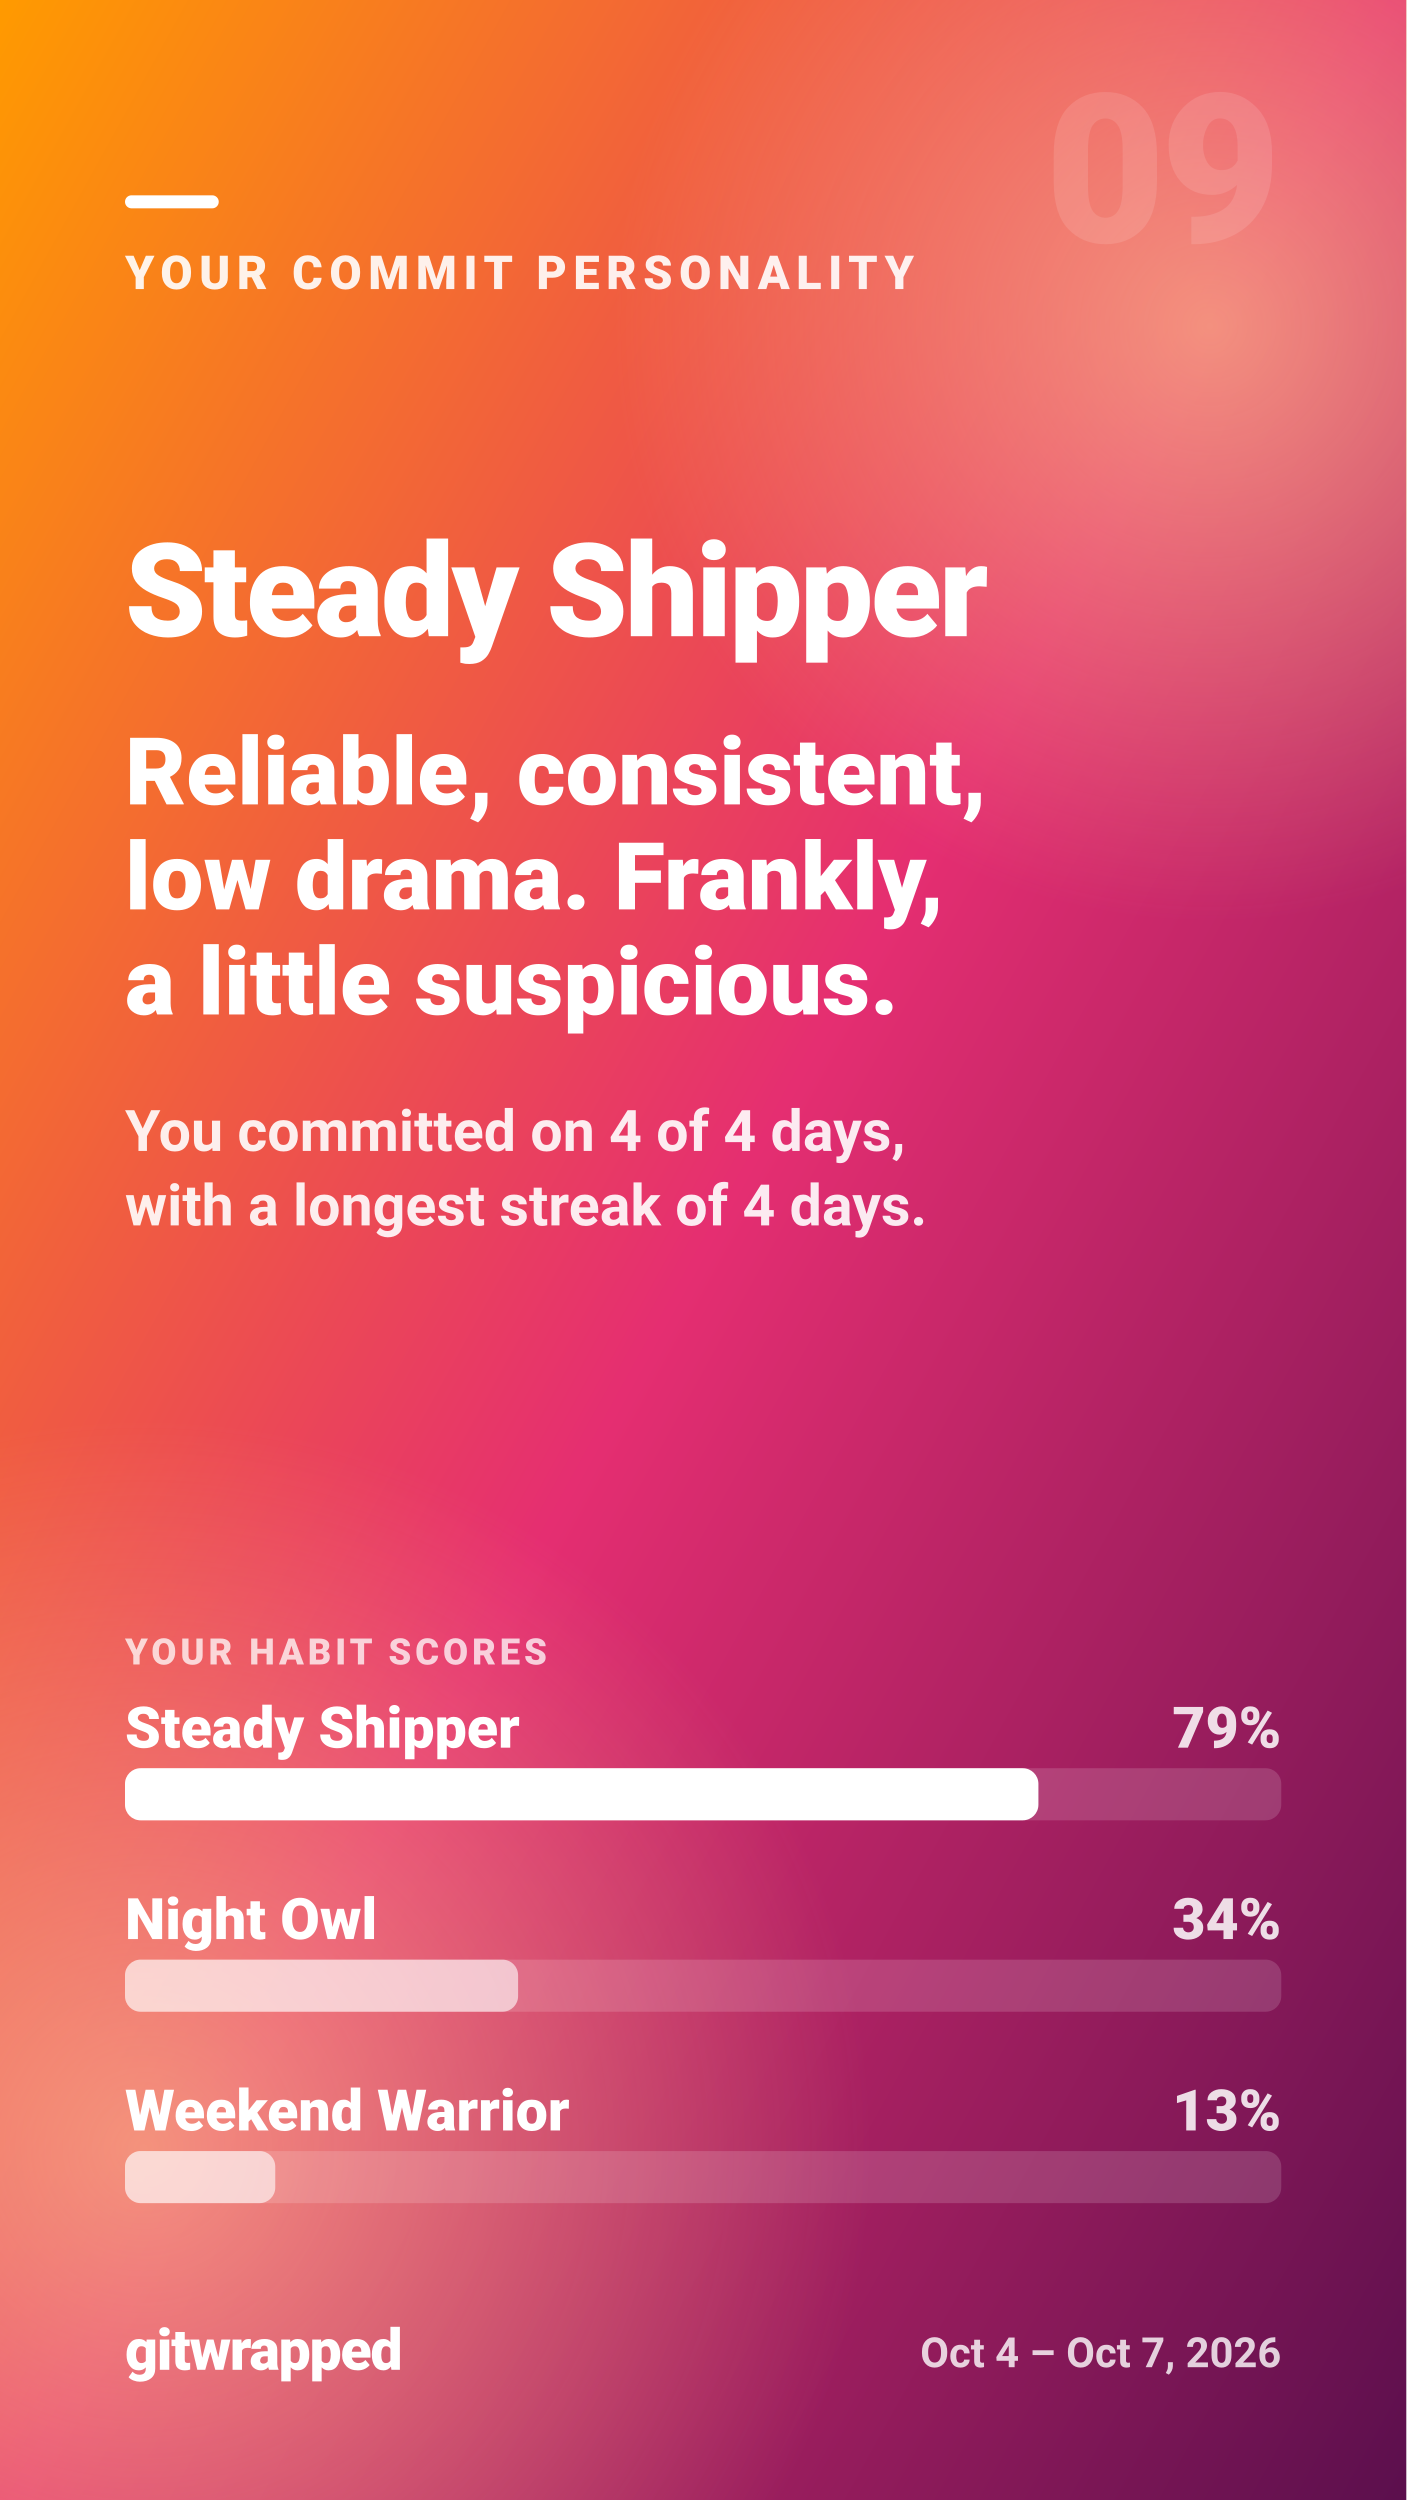
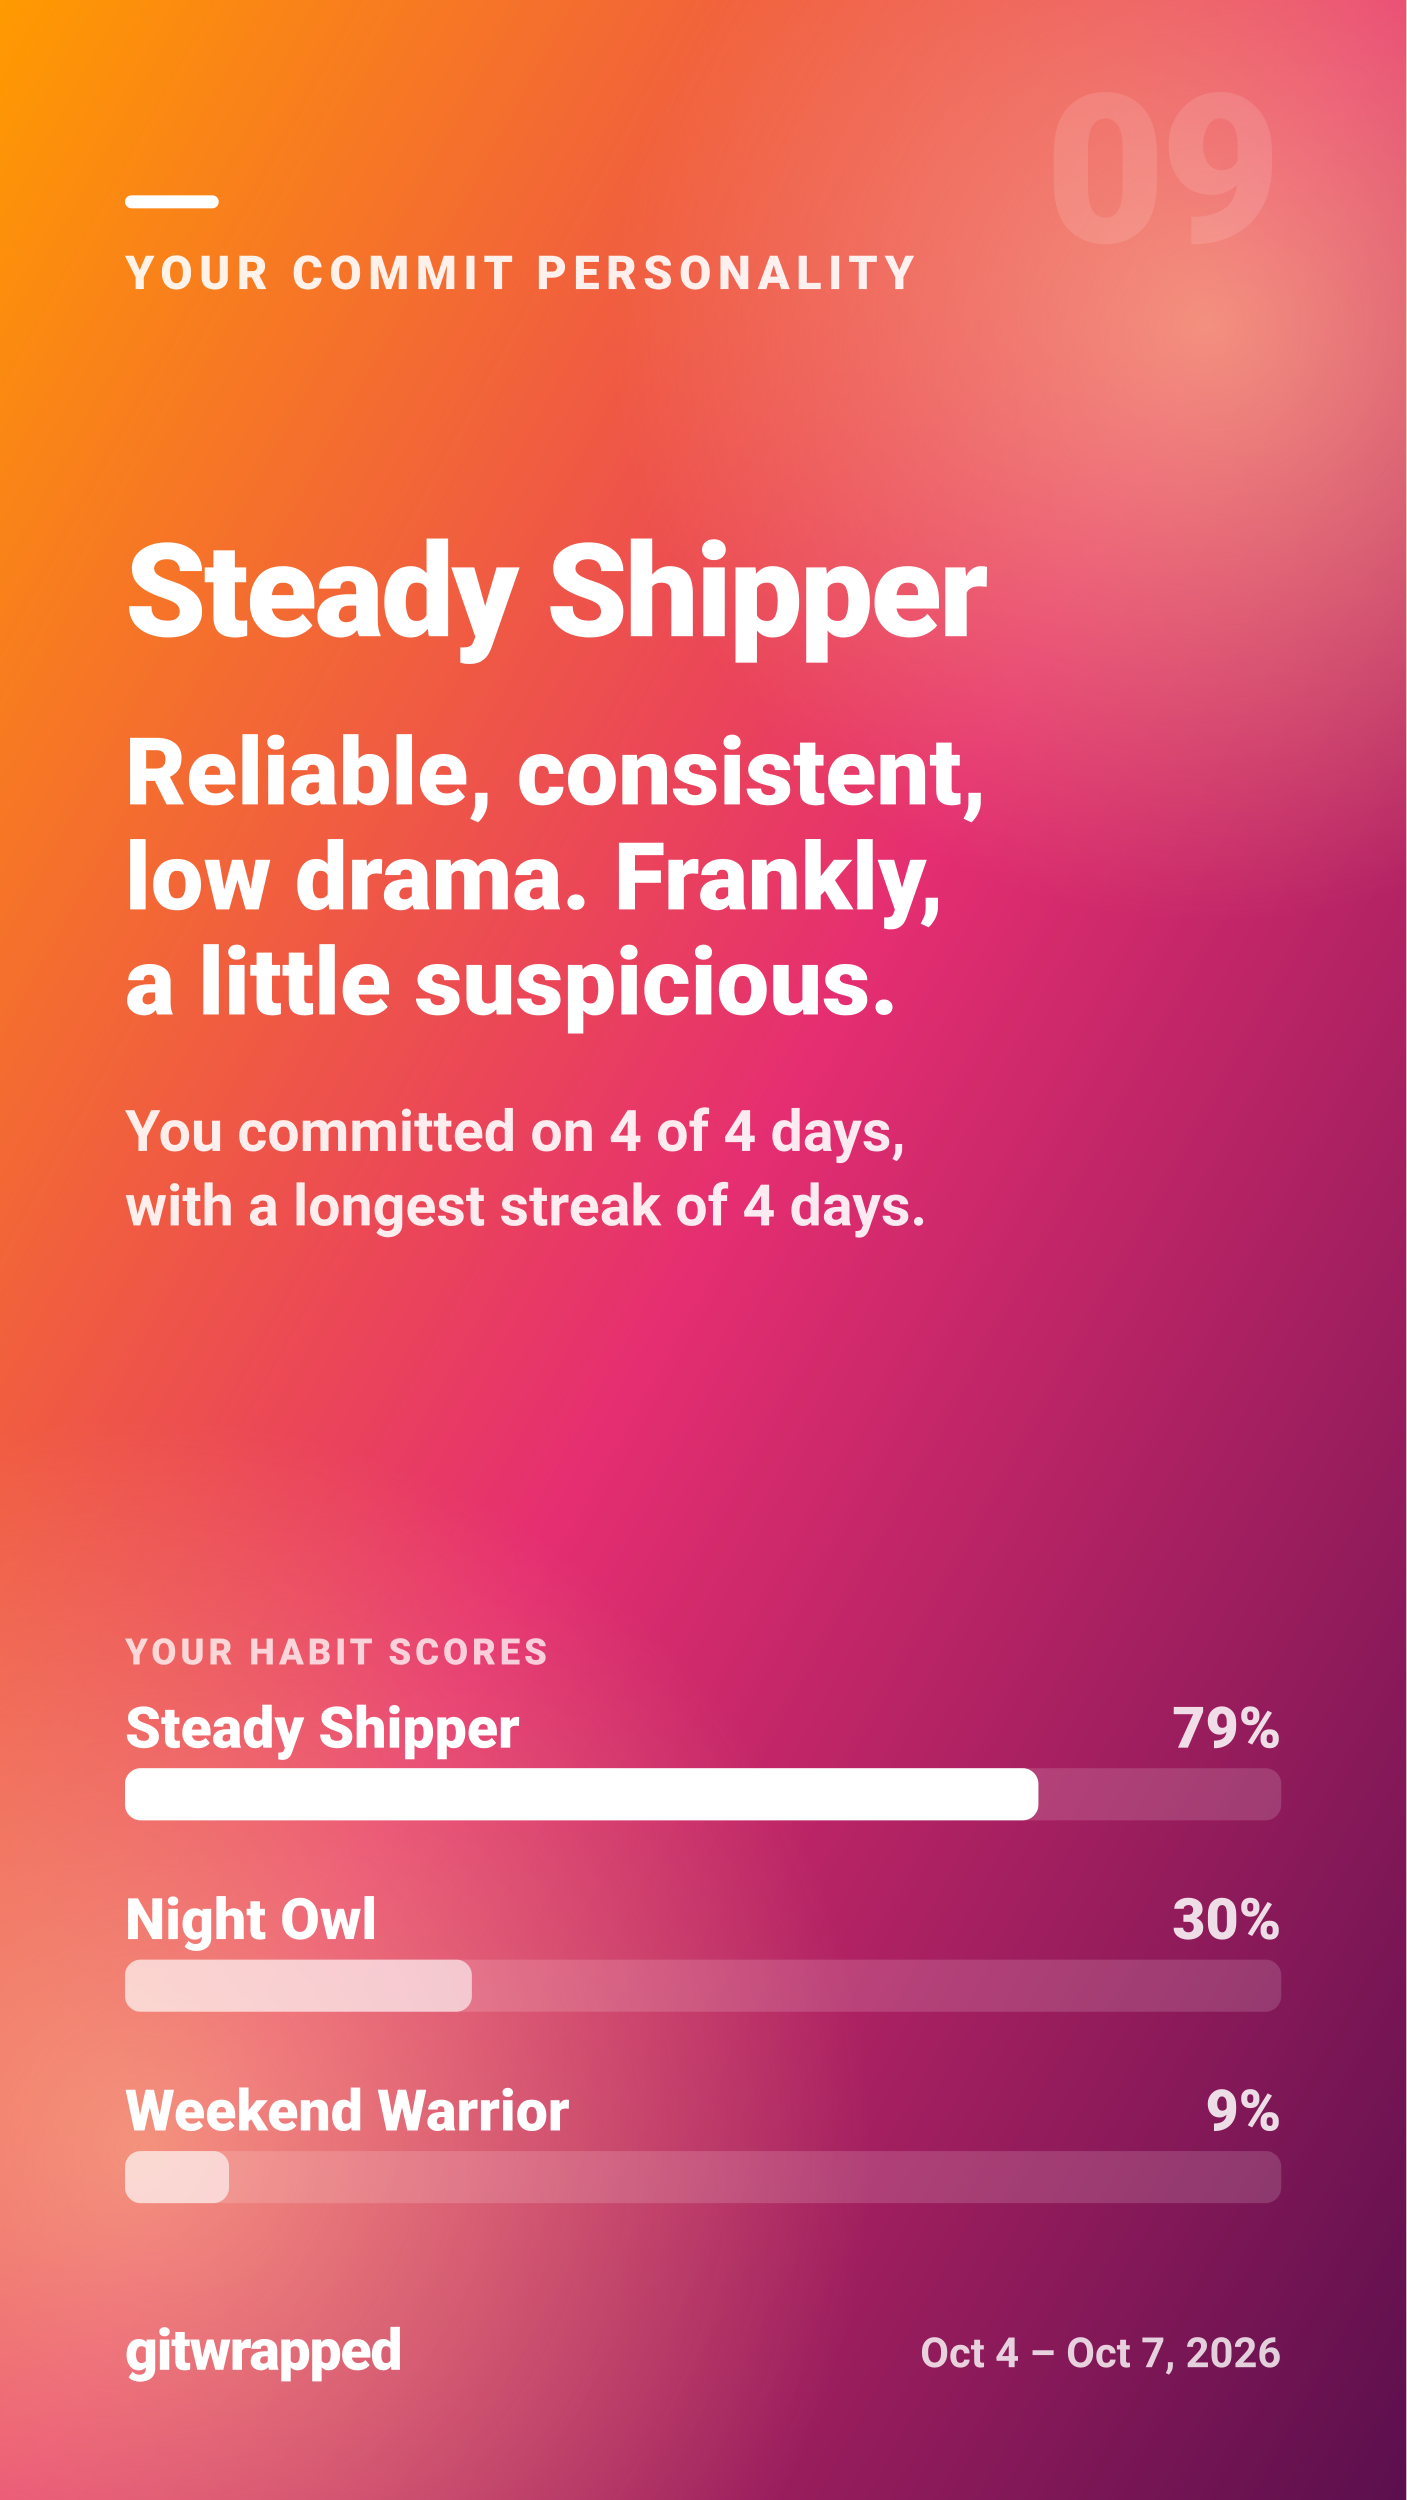
<svg xmlns="http://www.w3.org/2000/svg" width="1080" height="1920" viewBox="0 0 1080 1920" role="img" aria-label="YOUR COMMIT PERSONALITY — Steady Shipper — Reliable, consistent, low drama. Frankly, a little suspicious.">
  <defs>
    <linearGradient id="gw-personality-bg" x1="0" y1="0" x2="1" y2="1">
      <stop offset="0.00" stop-color="#ff9a00" />
      <stop offset="0.50" stop-color="#e52e71" />
      <stop offset="1.00" stop-color="#5b0f4d" />
    </linearGradient>
    <radialGradient id="gw-personality-glow">
      <stop offset="0" stop-color="#ffe08a" stop-opacity="0.55" />
      <stop offset="1" stop-color="#ffe08a" stop-opacity="0" />
    </radialGradient>
  </defs>
  <rect width="1080" height="1920" fill="url(#gw-personality-bg)" />
  <circle cx="930" cy="250" r="460" fill="url(#gw-personality-glow)" />
  <circle cx="110" cy="1650" r="560" fill="url(#gw-personality-glow)" />
  <g fill="#ffffff" font-family="system-ui, -apple-system, 'Segoe UI', Roboto, Helvetica, Arial, sans-serif">
    <text x="984" y="186" font-size="160" font-weight="900" fill-opacity="0.12" text-anchor="end" letter-spacing="-4">09</text>
    <rect x="96" y="150" width="72" height="10" rx="5" fill="#ffffff" />
    <text x="96" y="222" font-size="36" font-weight="800" fill-opacity="0.9" letter-spacing="5">YOUR COMMIT PERSONALITY</text>
    <text x="96" y="488.6" font-size="100" font-weight="900" letter-spacing="-2">Steady Shipper</text>
    <text x="96" y="617.8" font-size="72" font-weight="800">Reliable, consistent,</text>
    <text x="96" y="698.4" font-size="72" font-weight="800">low drama. Frankly,</text>
    <text x="96" y="779.1" font-size="72" font-weight="800">a little suspicious.</text>
    <text x="96" y="883.9" font-size="44" font-weight="600" fill-opacity="0.9">You committed on 4 of 4 days,</text>
    <text x="96" y="941.1" font-size="44" font-weight="600" fill-opacity="0.9">with a longest streak of 4 days.</text>
    <text x="96" y="1278.3" font-size="28" font-weight="800" fill-opacity="0.75" letter-spacing="3">YOUR HABIT SCORES</text>
    <g>
      <text x="96" y="1342.2" font-size="44" font-weight="800">Steady Shipper</text>
      <text x="984" y="1342.2" font-size="44" font-weight="800" fill-opacity="0.85" text-anchor="end">79%</text>
      <rect x="96" y="1358" width="888" height="40" rx="12" fill-opacity="0.15" />
      <rect x="96" y="1358" width="701.5" height="40" rx="12" />
    </g>
    <g>
      <text x="96" y="1489.2" font-size="44" font-weight="800">Night Owl</text>
-       <text x="984" y="1489.2" font-size="44" font-weight="800" fill-opacity="0.85" text-anchor="end">34%</text>
+       <text x="984" y="1489.2" font-size="44" font-weight="800" fill-opacity="0.85" text-anchor="end">30%</text>
      <rect x="96" y="1505" width="888" height="40" rx="12" fill-opacity="0.15" />
-       <rect x="96" y="1505" width="301.9" height="40" rx="12" fill-opacity="0.6" />
+       <rect x="96" y="1505" width="266.4" height="40" rx="12" fill-opacity="0.6" />
    </g>
    <g>
      <text x="96" y="1636.2" font-size="44" font-weight="800">Weekend Warrior</text>
-       <text x="984" y="1636.2" font-size="44" font-weight="800" fill-opacity="0.85" text-anchor="end">13%</text>
+       <text x="984" y="1636.2" font-size="44" font-weight="800" fill-opacity="0.85" text-anchor="end">9%</text>
      <rect x="96" y="1652" width="888" height="40" rx="12" fill-opacity="0.15" />
-       <rect x="96" y="1652" width="115.4" height="40" rx="12" fill-opacity="0.6" />
+       <rect x="96" y="1652" width="79.9" height="40" rx="12" fill-opacity="0.6" />
    </g>
    <text x="96" y="1820" font-size="44" font-weight="900" letter-spacing="-1">gitwrapped</text>
    <text x="984" y="1818" font-size="32" font-weight="600" fill-opacity="0.8" text-anchor="end">Oct 4 – Oct 7, 2026</text>
  </g>
</svg>
